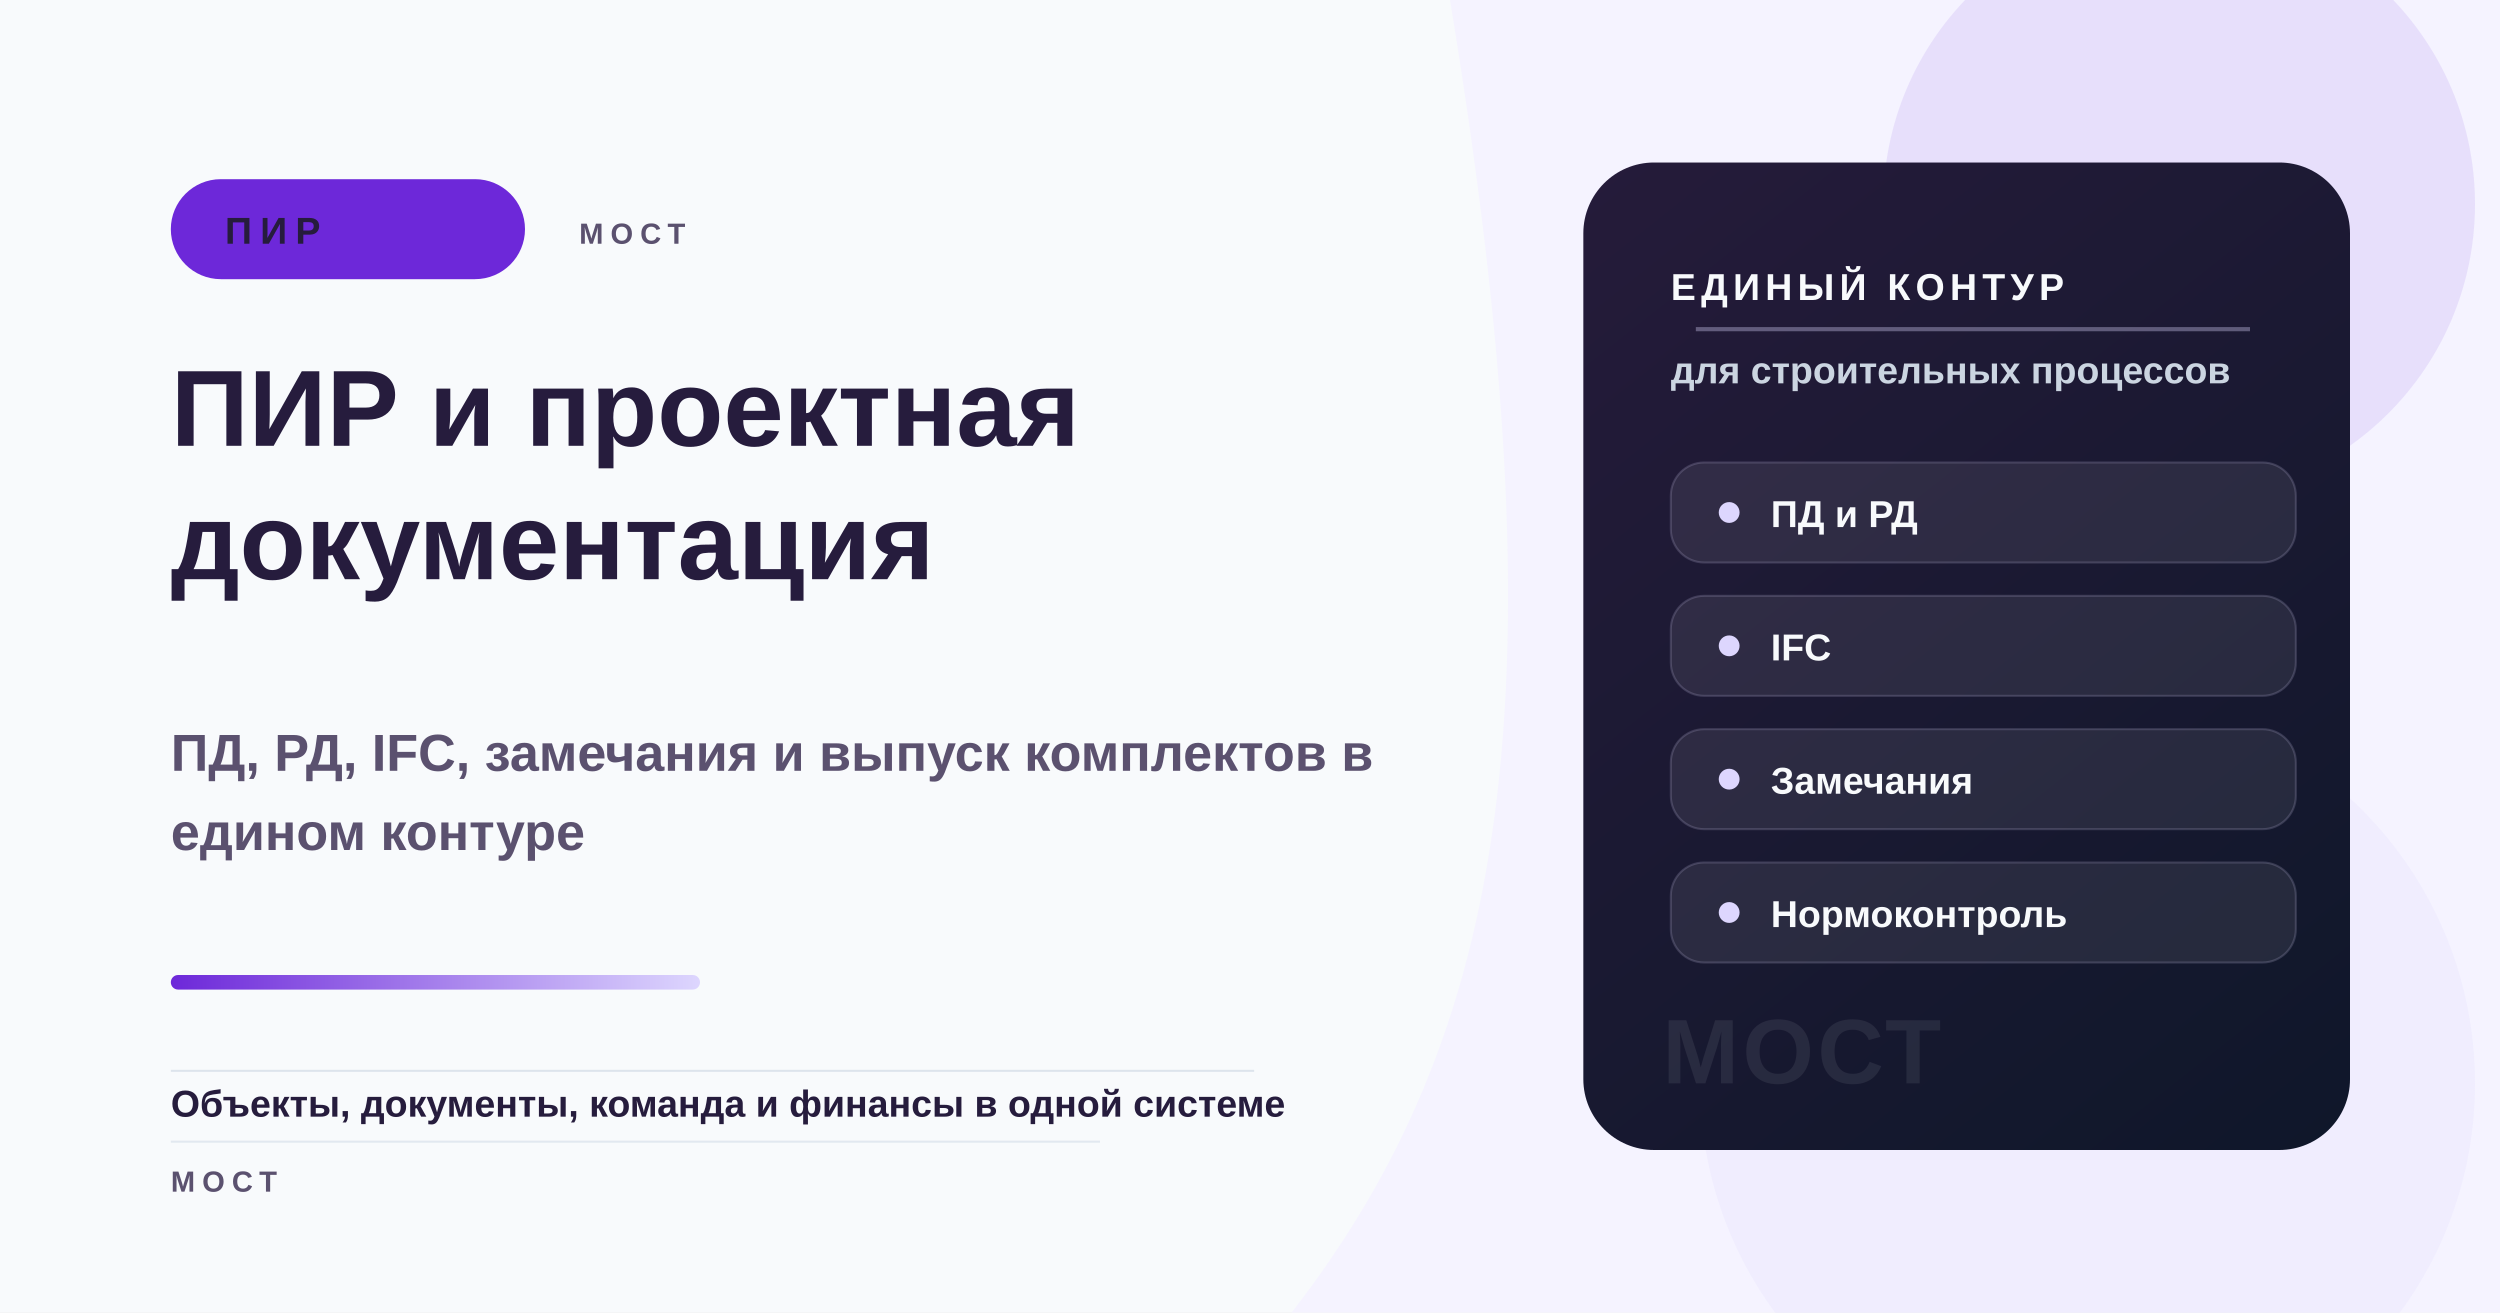
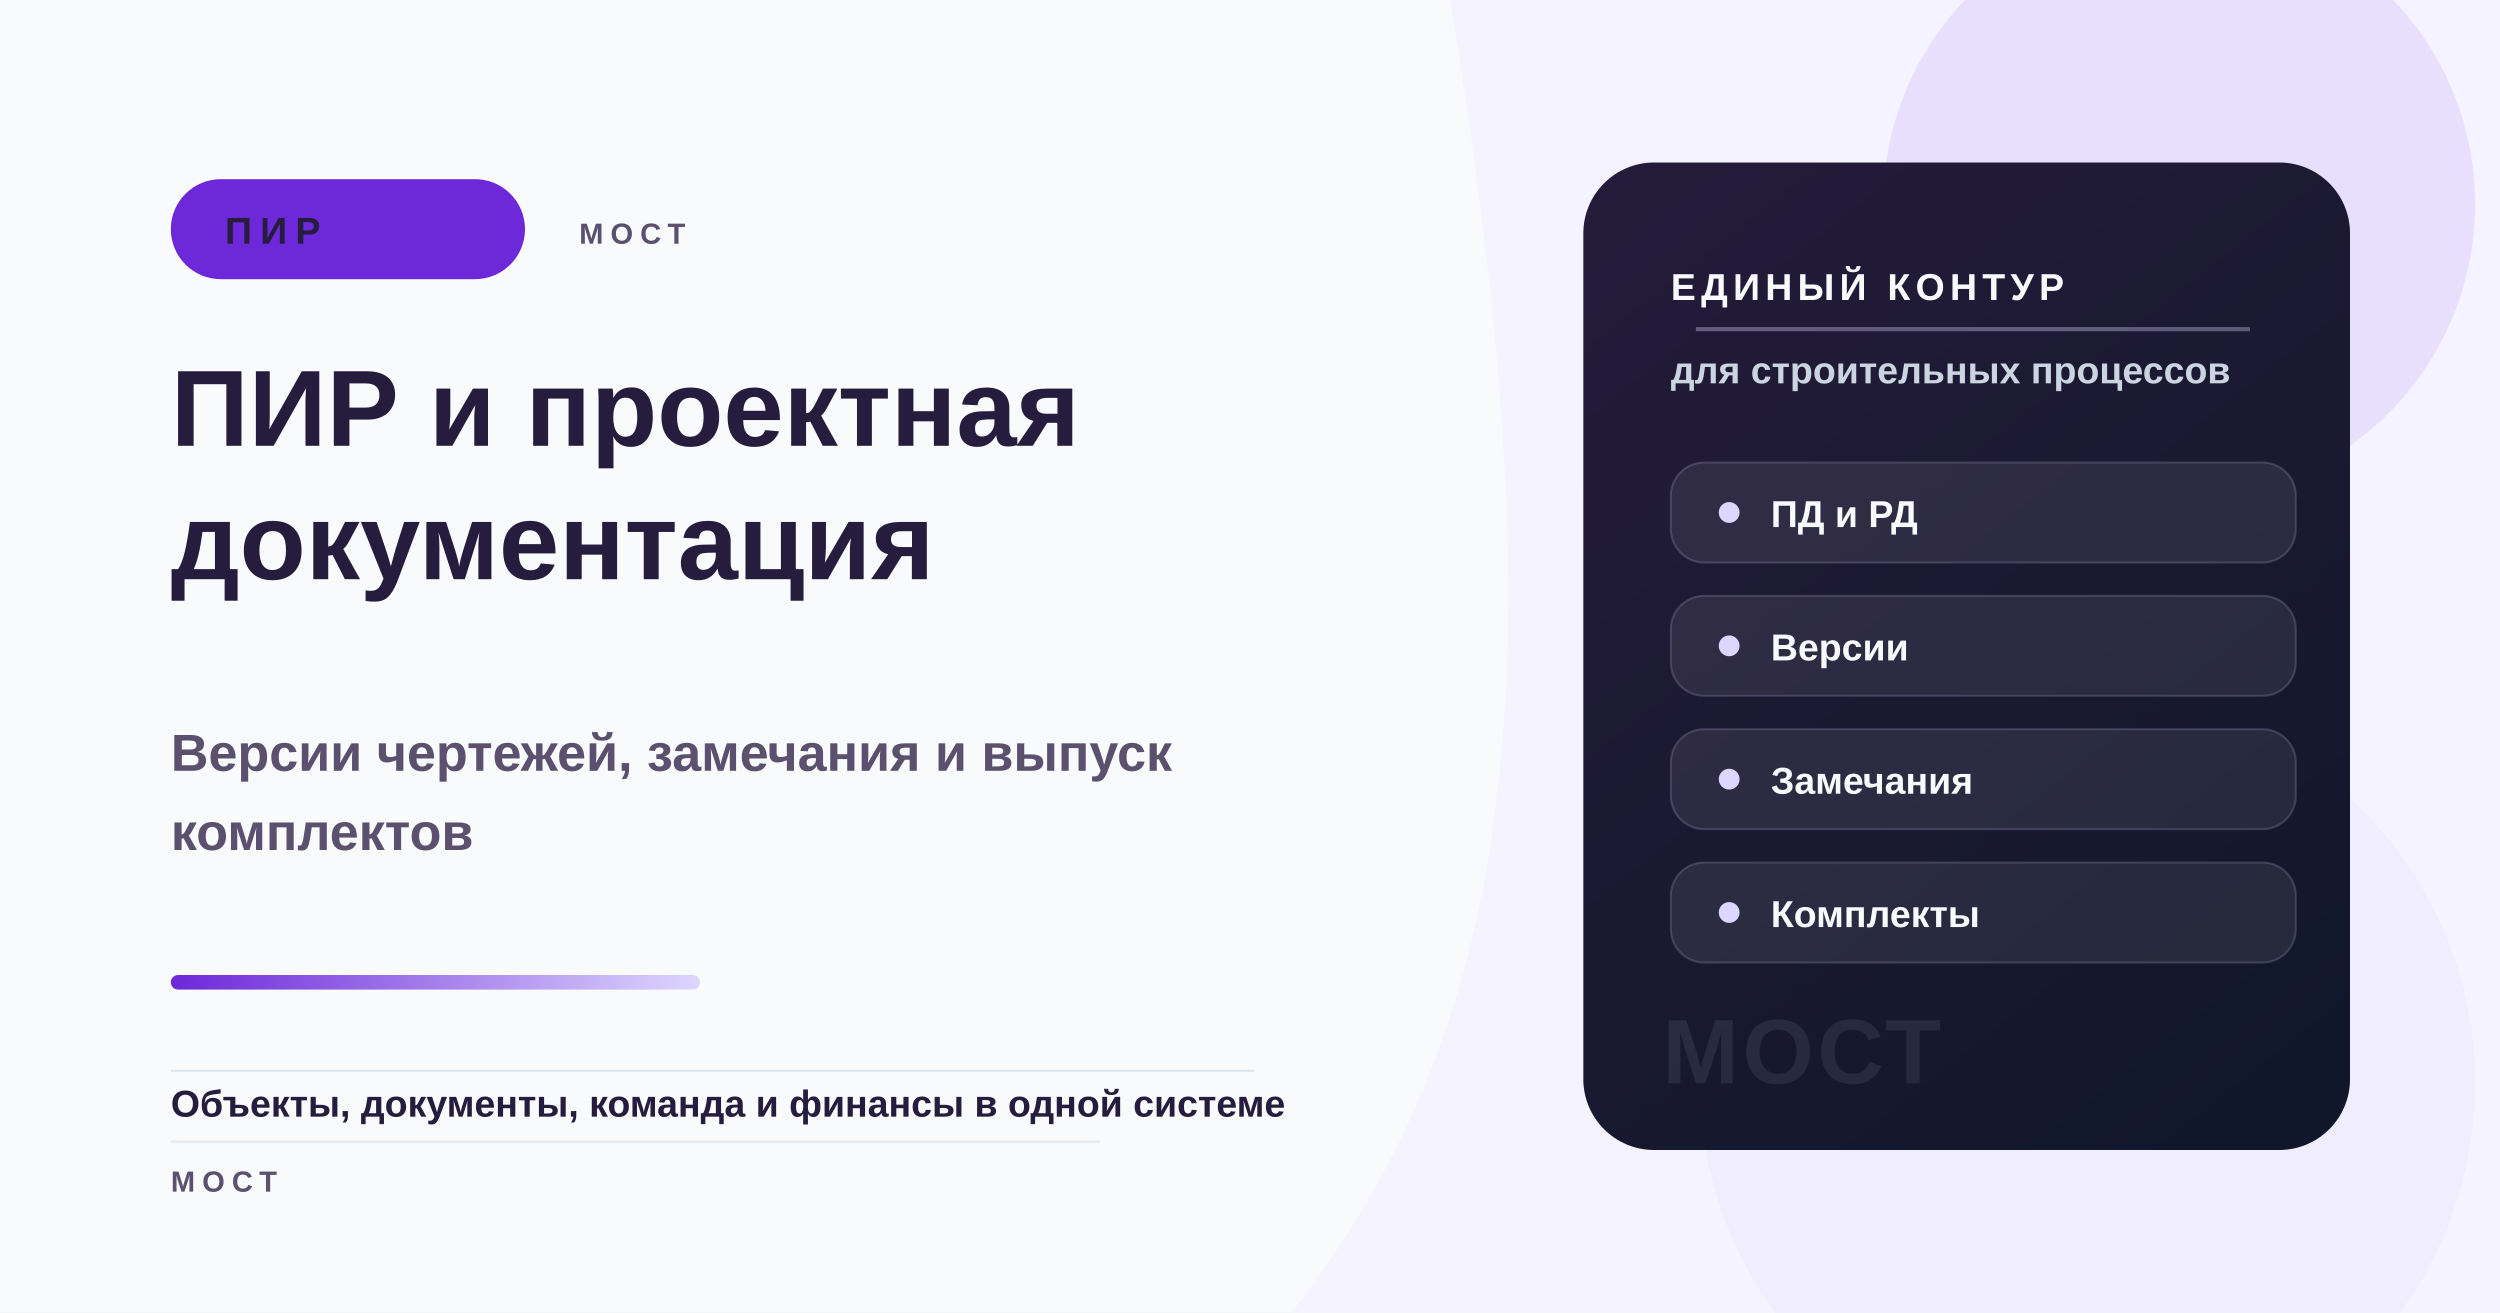
<svg xmlns="http://www.w3.org/2000/svg" width="1200" height="630" viewBox="0 0 1200 630" fill="none">
  <defs>
    <linearGradient id="panel-pir-project-documentation" x1="760" y1="82" x2="1128" y2="548" gradientUnits="userSpaceOnUse">
      <stop stop-color="#251B3A" />
      <stop offset="1" stop-color="#0F172A" />
    </linearGradient>
    <linearGradient id="accent-pir-project-documentation" x1="0" y1="0" x2="1" y2="0">
      <stop stop-color="#6D28D9" />
      <stop offset="1" stop-color="#DDD6FE" />
    </linearGradient>
    <style>
      .brand { font-family: 'Segoe UI', Arial, sans-serif; font-size: 18px; font-weight: 800; letter-spacing: 0.22em; fill: #261C3D; }
      .domain { font-family: 'Segoe UI', Arial, sans-serif; font-size: 14px; font-weight: 700; letter-spacing: 0.24em; fill: #5B516F; }
      .title { font-family: 'Segoe UI', Arial, sans-serif; font-size: 52px; font-weight: 800; fill: #261C3D; }
      .subtitle { font-family: 'Segoe UI', Arial, sans-serif; font-size: 25px; font-weight: 600; fill: #5B516F; }
      .footer { font-family: 'Segoe UI', Arial, sans-serif; font-size: 18px; font-weight: 700; fill: #261C3D; }
      .panel-title { font-family: 'Segoe UI', Arial, sans-serif; font-size: 18px; font-weight: 800; letter-spacing: 0.14em; fill: #F8FAFC; }
      .panel-copy { font-family: 'Segoe UI', Arial, sans-serif; font-size: 18px; font-weight: 600; fill: #CBD5E1; }
      .capability { font-family: 'Segoe UI', Arial, sans-serif; font-size: 18px; font-weight: 700; fill: #F8FAFC; }
      .stamp { font-family: 'Segoe UI', Arial, sans-serif; font-size: 44px; font-weight: 900; letter-spacing: 0.04em; fill: #F8FAFC; opacity: 0.08; }
    </style>
  </defs>
  <rect width="1200" height="630" fill="#F8FAFC" />
  <path d="M696 0H1200V630H620C724 496 751 334 696 0Z" fill="#F5F3FF" />
  <path d="M82 514H602" stroke="#CBD5E1" stroke-width="1" stroke-opacity="0.6" />
  <path d="M82 548H528" stroke="#E2E8F0" stroke-width="1" />
  <circle cx="1046" cy="98" r="142" fill="#6D28D9" fill-opacity="0.10" />
  <circle cx="1002" cy="520" r="186" fill="#DDD6FE" fill-opacity="0.18" />
  <rect x="760" y="78" width="368" height="474" rx="34" fill="url(#panel-pir-project-documentation)" />
  <path d="M814 158H1080" stroke="#DDD6FE" stroke-width="2" stroke-opacity="0.35" />
  <text x="802" y="144" class="panel-title">ЕДИНЫЙ КОНТУР</text>
  <text x="802" y="184" class="panel-copy">для строительных процессов</text>
  <g>
    <rect x="802" y="222" width="300" height="48" rx="16" fill="#FFFFFF" fill-opacity="0.08" stroke="#DDD6FE" stroke-opacity="0.18" />
    <circle cx="830" cy="246" r="5" fill="#DDD6FE" />
    <text x="850" y="253" class="capability">ПД и РД</text>
  </g>
  <g>
    <rect x="802" y="286" width="300" height="48" rx="16" fill="#FFFFFF" fill-opacity="0.08" stroke="#DDD6FE" stroke-opacity="0.18" />
    <circle cx="830" cy="310" r="5" fill="#DDD6FE" />
-     <text x="850" y="317" class="capability">IFC</text>
+     <text x="850" y="317" class="capability">Версии</text>
  </g>
  <g>
    <rect x="802" y="350" width="300" height="48" rx="16" fill="#FFFFFF" fill-opacity="0.08" stroke="#DDD6FE" stroke-opacity="0.18" />
    <circle cx="830" cy="374" r="5" fill="#DDD6FE" />
    <text x="850" y="381" class="capability">Замечания</text>
  </g>
  <g>
    <rect x="802" y="414" width="300" height="48" rx="16" fill="#FFFFFF" fill-opacity="0.08" stroke="#DDD6FE" stroke-opacity="0.18" />
    <circle cx="830" cy="438" r="5" fill="#DDD6FE" />
-     <text x="850" y="445" class="capability">Нормоконтроль</text>
+     <text x="850" y="445" class="capability">Комплекты</text>
  </g>
  <text x="798" y="520" class="stamp">МОСТ</text>
  <rect x="82" y="86" width="170" height="48" rx="24" fill="#6D28D9" />
  <text x="108" y="117" class="brand" fill="#FFFFFF">ПИР</text>
  <text x="278" y="117" class="domain">МОСТ</text>
  <text x="82" y="214" class="title">ПИР и проектная</text>
  <text x="82" y="278" class="title">документация</text>
-   <text x="82" y="370" class="subtitle">ПД, РД, IFC, замечания и выпуск комплектов в</text>
-   <text x="82" y="408" class="subtitle">едином контуре</text>
+   <text x="82" y="370" class="subtitle">Версии чертежей, замечания и выпуск</text>
+   <text x="82" y="408" class="subtitle">комплектов</text>
  <rect x="82" y="468" width="254" height="7" rx="3.5" fill="url(#accent-pir-project-documentation)" />
  <text x="82" y="536" class="footer">Объекты, документы, команда и финансы в одной системе</text>
  <text x="82" y="572" class="domain">МОСТ</text>
</svg>
